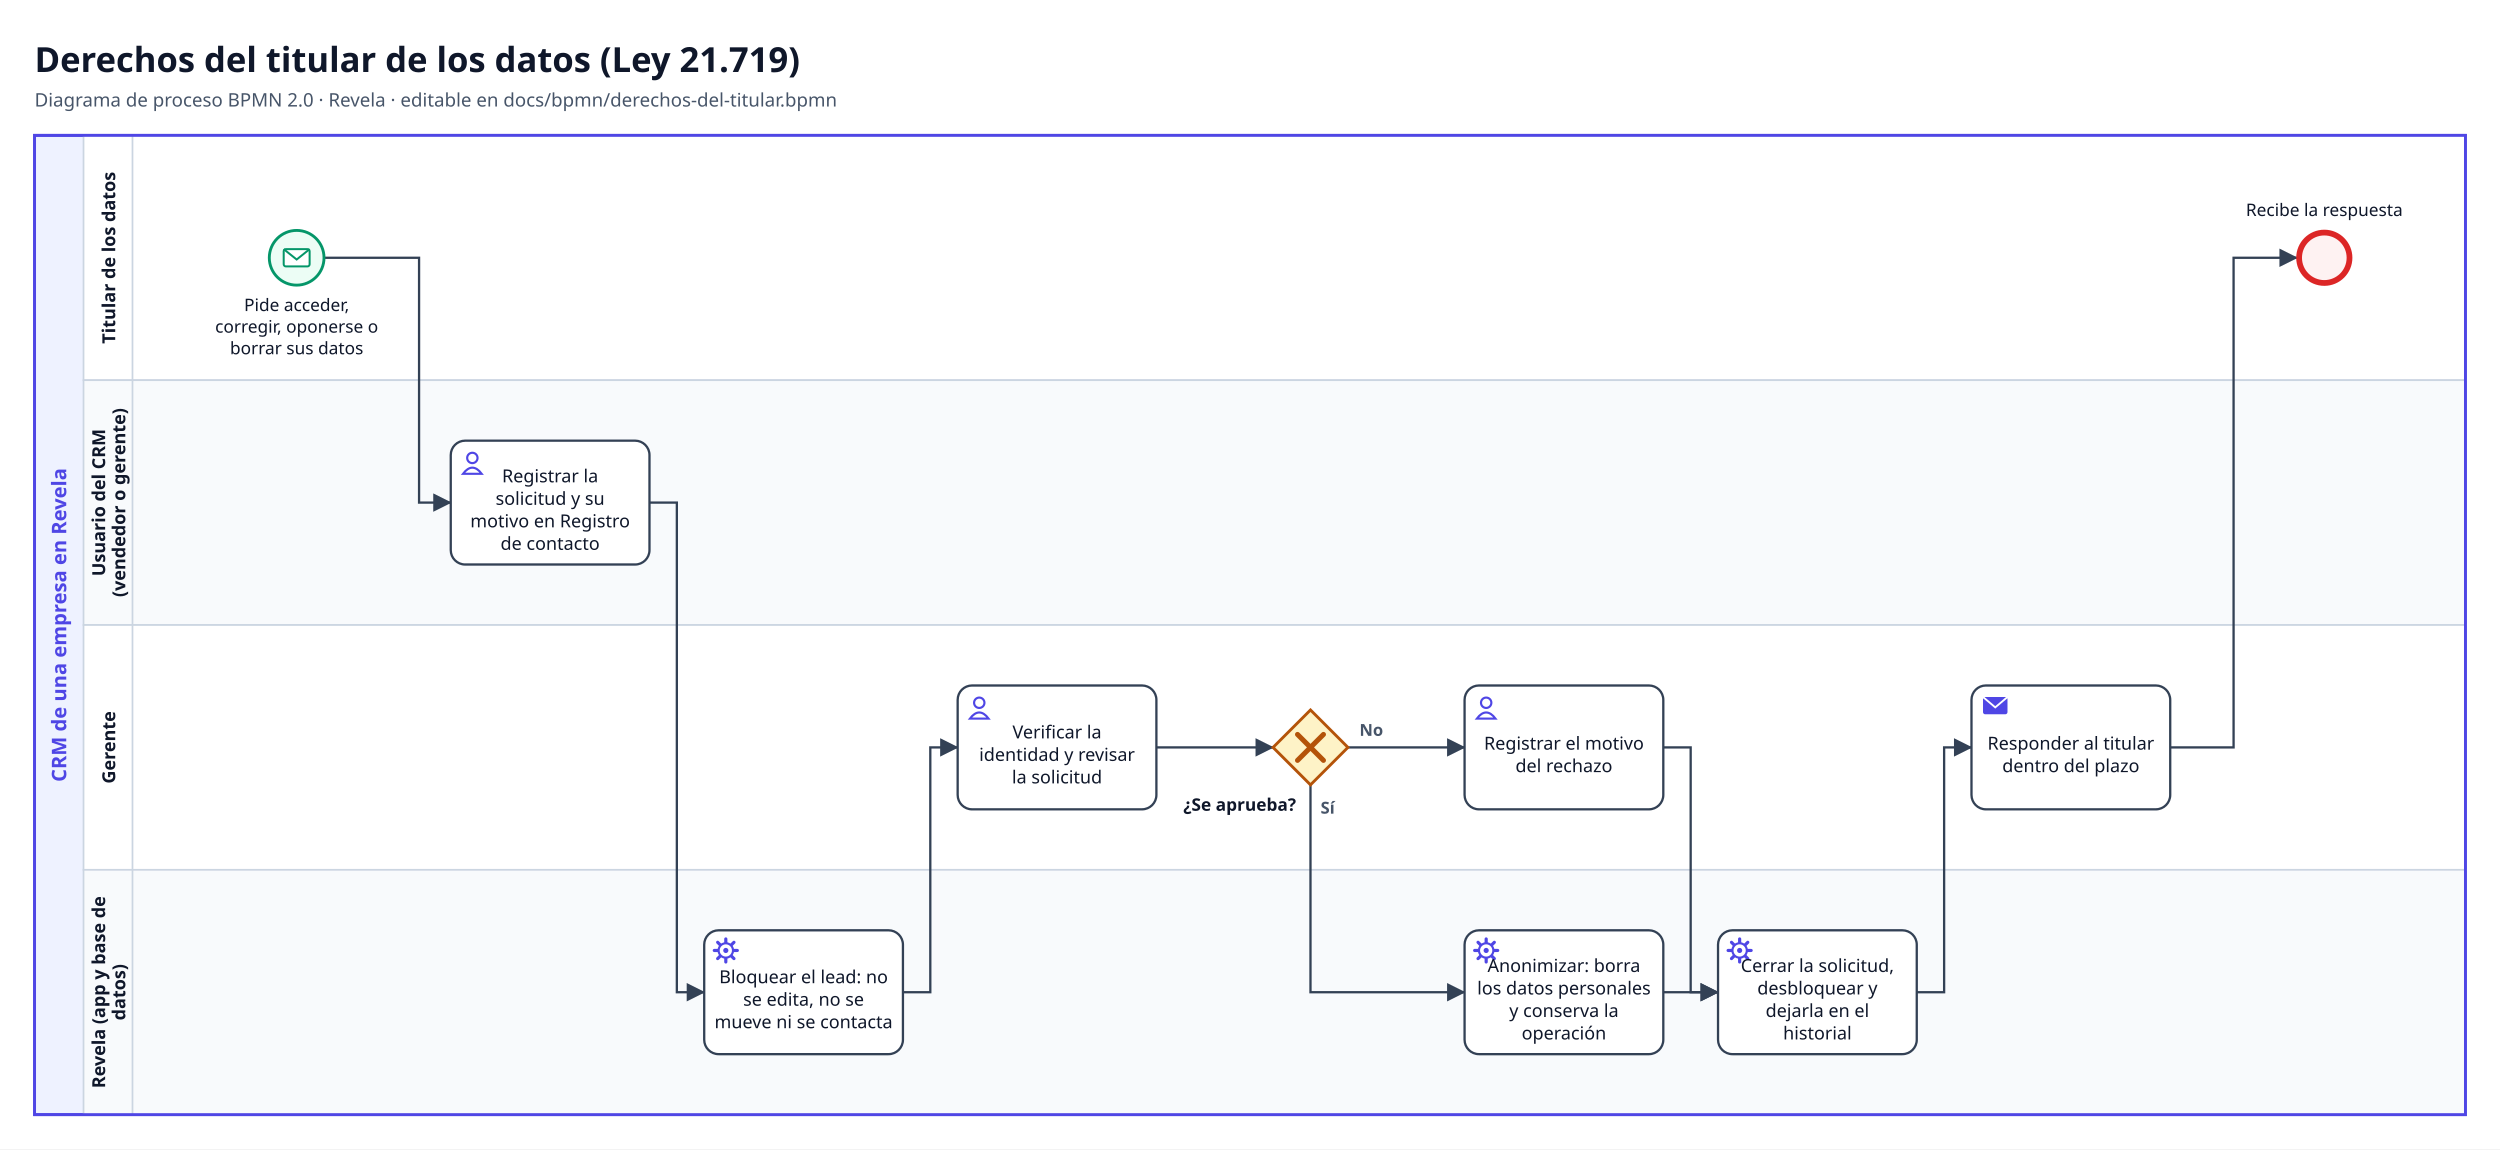
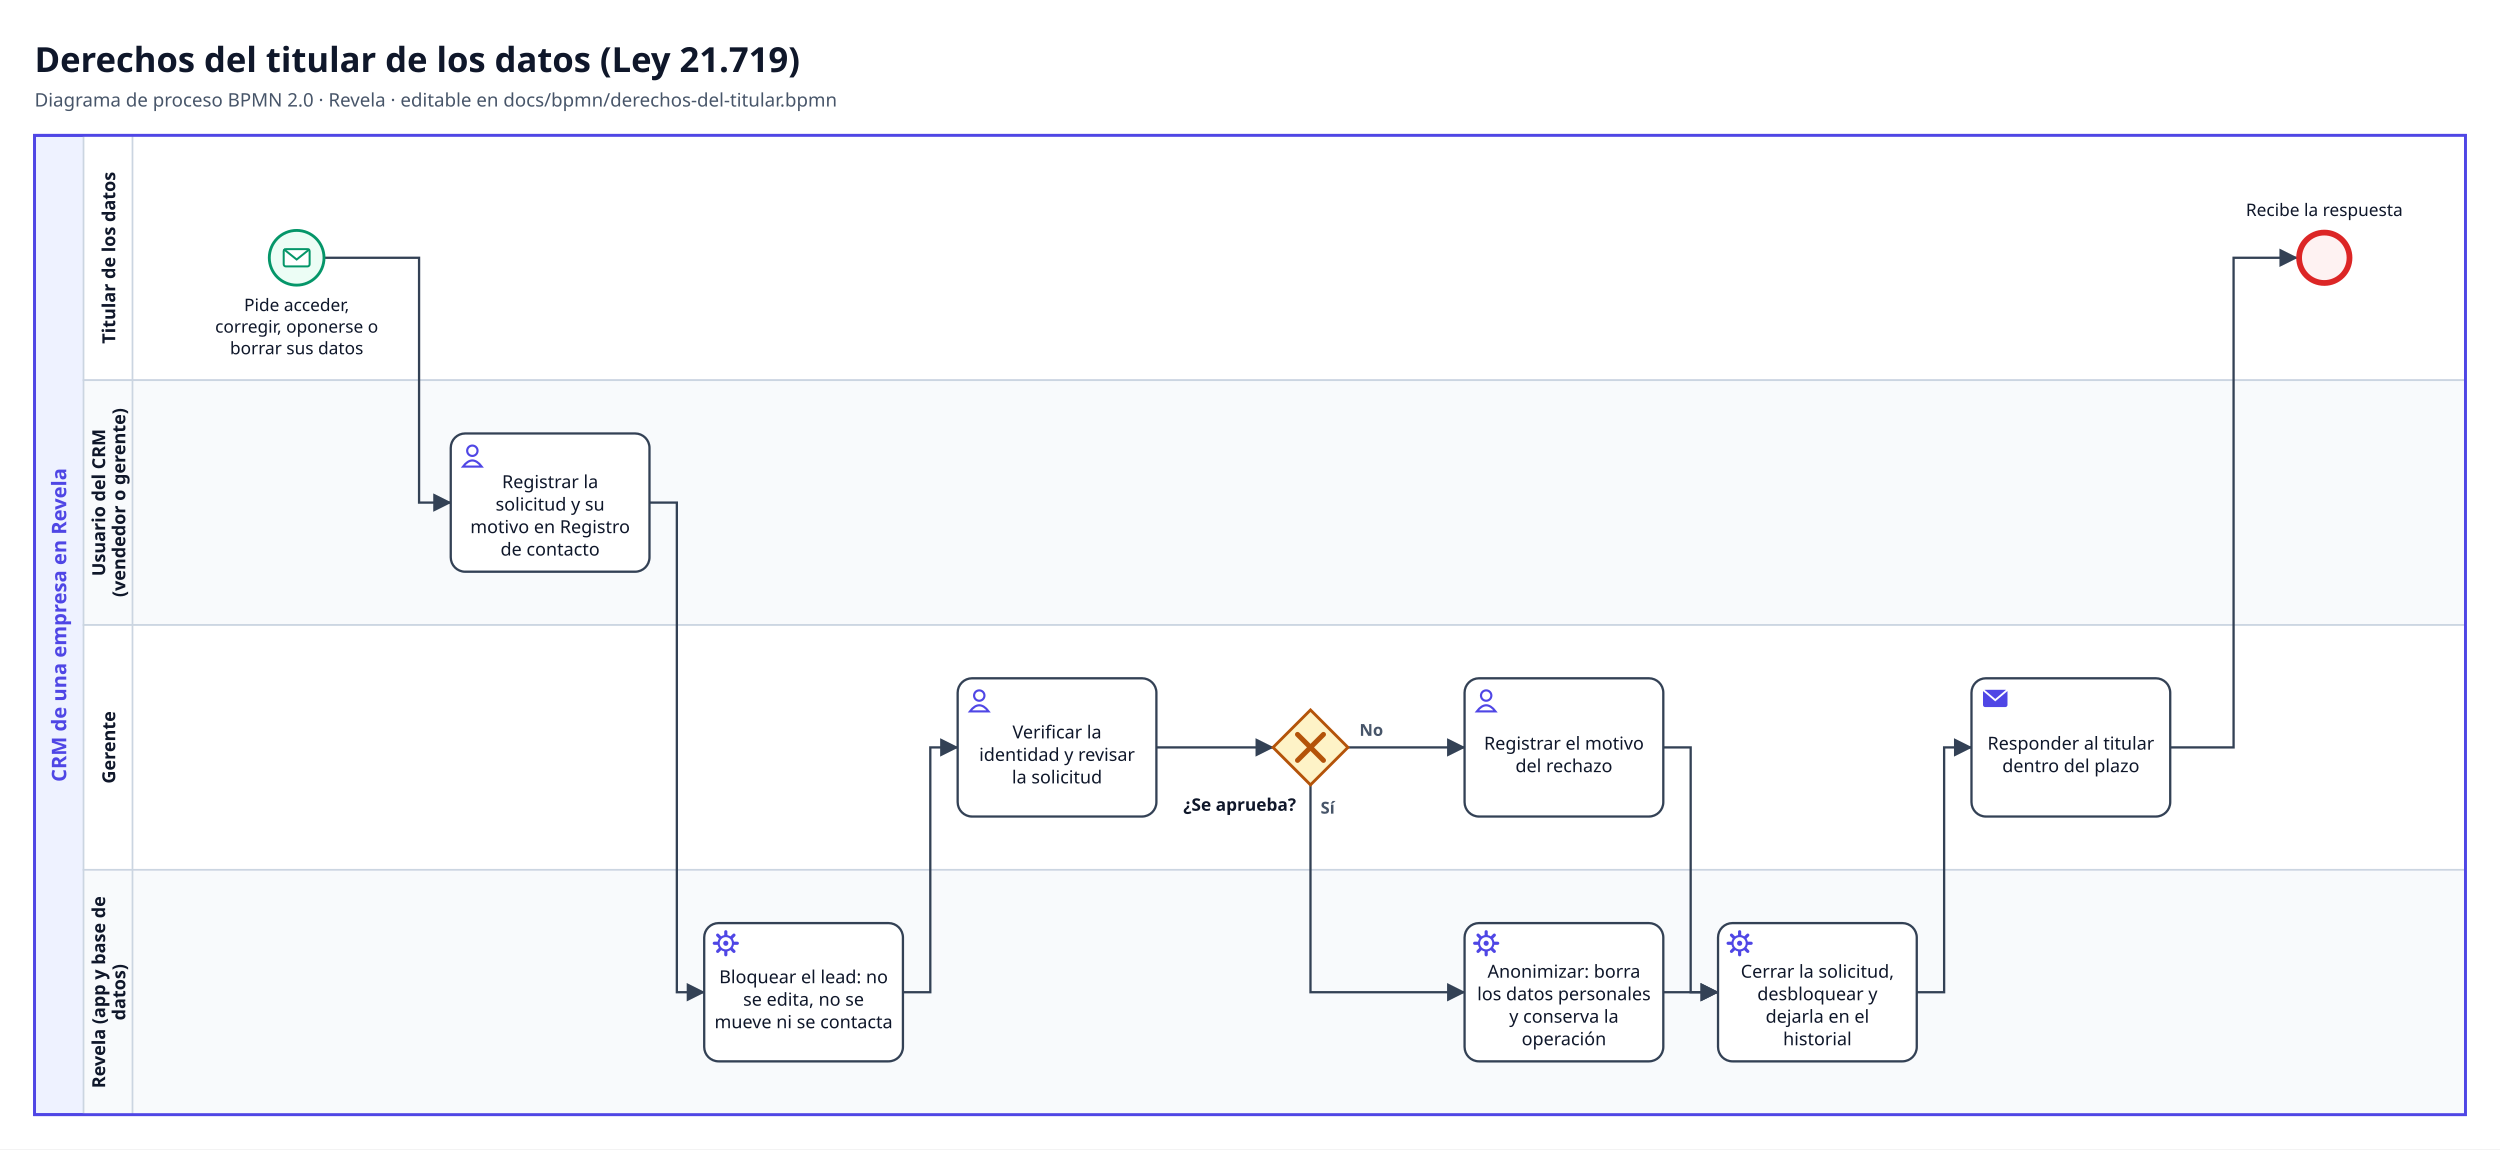
<svg xmlns="http://www.w3.org/2000/svg" width="1736" height="798" viewBox="0 0 1736 798">
  <defs>
    <marker id="flecha" viewBox="0 0 10 10" refX="9.5" refY="5" markerWidth="8" markerHeight="8" orient="auto-start-reverse">
      <path d="M 0 0 L 10 5 L 0 10 z" fill="#334155" />
    </marker>
  </defs>
  <rect width="100%" height="100%" fill="#FFFFFF" />
  <text x="24" y="50" font-size="24" font-weight="700" fill="#0F172A" text-anchor="start" font-family="'Segoe UI', system-ui, sans-serif">Derechos del titular de los datos (Ley 21.719)</text>
  <text x="24" y="74" font-size="13" font-weight="400" fill="#475569" text-anchor="start" font-family="'Segoe UI', system-ui, sans-serif">Diagrama de proceso BPMN 2.0 · Revela · editable en docs/bpmn/derechos-del-titular.bpmn</text>
  <rect x="24" y="94" width="1688" height="680" fill="#EEF2FF" stroke="#4F46E5" stroke-width="2" />
  <text x="46" y="434" font-size="14" font-weight="700" fill="#4F46E5" text-anchor="middle" font-family="'Segoe UI', system-ui, sans-serif" transform="rotate(-90 46 434)">CRM de una empresa en Revela</text>
  <rect x="58" y="94" width="1654" height="170" fill="#FFFFFF" stroke="#CBD5E1" stroke-width="1.2" />
  <line x1="92" y1="94" x2="92" y2="264" stroke="#CBD5E1" stroke-width="1.2" />
  <text x="80" y="179" font-size="12.5" font-weight="600" fill="#0F172A" text-anchor="middle" font-family="'Segoe UI', system-ui, sans-serif" transform="rotate(-90 80 179)">Titular de los datos</text>
  <rect x="58" y="264" width="1654" height="170" fill="#F8FAFC" stroke="#CBD5E1" stroke-width="1.2" />
  <line x1="92" y1="264" x2="92" y2="434" stroke="#CBD5E1" stroke-width="1.2" />
  <text x="73" y="349" font-size="12.5" font-weight="600" fill="#0F172A" text-anchor="middle" font-family="'Segoe UI', system-ui, sans-serif" transform="rotate(-90 73 349)">Usuario del CRM</text>
  <text x="87" y="349" font-size="12.5" font-weight="600" fill="#0F172A" text-anchor="middle" font-family="'Segoe UI', system-ui, sans-serif" transform="rotate(-90 87 349)">(vendedor o gerente)</text>
  <rect x="58" y="434" width="1654" height="170" fill="#FFFFFF" stroke="#CBD5E1" stroke-width="1.2" />
  <line x1="92" y1="434" x2="92" y2="604" stroke="#CBD5E1" stroke-width="1.2" />
  <text x="80" y="519" font-size="12.5" font-weight="600" fill="#0F172A" text-anchor="middle" font-family="'Segoe UI', system-ui, sans-serif" transform="rotate(-90 80 519)">Gerente</text>
  <rect x="58" y="604" width="1654" height="170" fill="#F8FAFC" stroke="#CBD5E1" stroke-width="1.2" />
  <line x1="92" y1="604" x2="92" y2="774" stroke="#CBD5E1" stroke-width="1.2" />
  <text x="73" y="689" font-size="12.5" font-weight="600" fill="#0F172A" text-anchor="middle" font-family="'Segoe UI', system-ui, sans-serif" transform="rotate(-90 73 689)">Revela (app y base de</text>
  <text x="87" y="689" font-size="12.5" font-weight="600" fill="#0F172A" text-anchor="middle" font-family="'Segoe UI', system-ui, sans-serif" transform="rotate(-90 87 689)">datos)</text>
  <rect x="24" y="94" width="1688" height="680" fill="none" stroke="#4F46E5" stroke-width="2" />
  <path d="M 225 179 L 291 179 L 291 349 L 313 349" fill="none" stroke="#334155" stroke-width="1.6" marker-end="url(#flecha)" />
  <path d="M 451 349 L 470 349 L 470 689 L 489 689" fill="none" stroke="#334155" stroke-width="1.6" marker-end="url(#flecha)" />
  <path d="M 627 689 L 646 689 L 646 519 L 665 519" fill="none" stroke="#334155" stroke-width="1.6" marker-end="url(#flecha)" />
  <path d="M 803 519 L 884 519" fill="none" stroke="#334155" stroke-width="1.6" marker-end="url(#flecha)" />
  <path d="M 936 519 L 1017 519" fill="none" stroke="#334155" stroke-width="1.6" marker-end="url(#flecha)" />
  <text x="944" y="511" font-size="11.5" font-weight="600" fill="#475569" text-anchor="start" font-family="'Segoe UI', system-ui, sans-serif">No</text>
  <path d="M 910 545 L 910 689 L 1017 689" fill="none" stroke="#334155" stroke-width="1.6" marker-end="url(#flecha)" />
  <text x="917" y="565" font-size="11.5" font-weight="600" fill="#475569" text-anchor="start" font-family="'Segoe UI', system-ui, sans-serif">Sí</text>
  <path d="M 1155 519 L 1174 519 L 1174 689 L 1193 689" fill="none" stroke="#334155" stroke-width="1.6" marker-end="url(#flecha)" />
  <path d="M 1155 689 L 1193 689" fill="none" stroke="#334155" stroke-width="1.6" marker-end="url(#flecha)" />
  <path d="M 1331 689 L 1350 689 L 1350 519 L 1369 519" fill="none" stroke="#334155" stroke-width="1.6" marker-end="url(#flecha)" />
  <path d="M 1507 519 L 1551 519 L 1551 179 L 1595 179" fill="none" stroke="#334155" stroke-width="1.6" marker-end="url(#flecha)" />
  <circle cx="206" cy="179" r="19" fill="#ECFDF5" stroke="#059669" stroke-width="2" />
  <rect x="197" y="173" width="18" height="12" rx="1.5" fill="#FFFFFF" stroke="#059669" stroke-width="1.4" />
  <path d="M 197 173 L 206 180.2 L 215 173" fill="none" stroke="#059669" stroke-width="1.4" />
  <text x="206" y="216" font-size="12" font-weight="400" fill="#0F172A" text-anchor="middle" font-family="'Segoe UI', system-ui, sans-serif">Pide acceder,</text>
  <text x="206" y="231" font-size="12" font-weight="400" fill="#0F172A" text-anchor="middle" font-family="'Segoe UI', system-ui, sans-serif">corregir, oponerse o</text>
  <text x="206" y="246" font-size="12" font-weight="400" fill="#0F172A" text-anchor="middle" font-family="'Segoe UI', system-ui, sans-serif">borrar sus datos</text>
-   <rect x="313" y="306" width="138" height="86" rx="10" fill="#FFFFFF" stroke="#334155" stroke-width="1.6" />
-   <circle cx="328" cy="318" r="3.6" fill="none" stroke="#4F46E5" stroke-width="1.5" />
-   <path d="M 321.5 329 Q 328 320.5 334.5 329 Z" fill="none" stroke="#4F46E5" stroke-width="1.5" />
-   <text x="382" y="334.938" font-size="12.5" font-weight="400" fill="#0F172A" text-anchor="middle" font-family="'Segoe UI', system-ui, sans-serif">Registrar la</text>
-   <text x="382" y="350.562" font-size="12.5" font-weight="400" fill="#0F172A" text-anchor="middle" font-family="'Segoe UI', system-ui, sans-serif">solicitud y su</text>
-   <text x="382" y="366.188" font-size="12.5" font-weight="400" fill="#0F172A" text-anchor="middle" font-family="'Segoe UI', system-ui, sans-serif">motivo en Registro</text>
-   <text x="382" y="381.812" font-size="12.5" font-weight="400" fill="#0F172A" text-anchor="middle" font-family="'Segoe UI', system-ui, sans-serif">de contacto</text>
-   <rect x="489" y="646" width="138" height="86" rx="10" fill="#FFFFFF" stroke="#334155" stroke-width="1.6" />
-   <line x1="509" y1="660" x2="512" y2="660" stroke="#4F46E5" stroke-width="2.2" stroke-linecap="round" />
-   <line x1="507.536" y1="663.536" x2="509.657" y2="665.657" stroke="#4F46E5" stroke-width="2.2" stroke-linecap="round" />
-   <line x1="504" y1="665" x2="504" y2="668" stroke="#4F46E5" stroke-width="2.2" stroke-linecap="round" />
-   <line x1="500.464" y1="663.536" x2="498.343" y2="665.657" stroke="#4F46E5" stroke-width="2.2" stroke-linecap="round" />
-   <line x1="499" y1="660" x2="496" y2="660" stroke="#4F46E5" stroke-width="2.2" stroke-linecap="round" />
-   <line x1="500.464" y1="656.464" x2="498.343" y2="654.343" stroke="#4F46E5" stroke-width="2.2" stroke-linecap="round" />
-   <line x1="504" y1="655" x2="504" y2="652" stroke="#4F46E5" stroke-width="2.2" stroke-linecap="round" />
-   <line x1="507.536" y1="656.464" x2="509.657" y2="654.343" stroke="#4F46E5" stroke-width="2.2" stroke-linecap="round" />
-   <circle cx="504" cy="660" r="5" fill="#FFFFFF" stroke="#4F46E5" stroke-width="1.5" />
-   <circle cx="504" cy="660" r="1.8" fill="#4F46E5" />
+   <rect x="313" y="301" width="138" height="96" rx="10" fill="#FFFFFF" stroke="#334155" stroke-width="1.6" />
+   <circle cx="328" cy="313" r="3.6" fill="none" stroke="#4F46E5" stroke-width="1.5" />
+   <path d="M 321.5 324 Q 328 315.5 334.5 324 Z" fill="none" stroke="#4F46E5" stroke-width="1.5" />
+   <text x="382" y="338.938" font-size="12.5" font-weight="400" fill="#0F172A" text-anchor="middle" font-family="'Segoe UI', system-ui, sans-serif">Registrar la</text>
+   <text x="382" y="354.562" font-size="12.5" font-weight="400" fill="#0F172A" text-anchor="middle" font-family="'Segoe UI', system-ui, sans-serif">solicitud y su</text>
+   <text x="382" y="370.188" font-size="12.5" font-weight="400" fill="#0F172A" text-anchor="middle" font-family="'Segoe UI', system-ui, sans-serif">motivo en Registro</text>
+   <text x="382" y="385.812" font-size="12.5" font-weight="400" fill="#0F172A" text-anchor="middle" font-family="'Segoe UI', system-ui, sans-serif">de contacto</text>
+   <rect x="489" y="641" width="138" height="96" rx="10" fill="#FFFFFF" stroke="#334155" stroke-width="1.6" />
+   <line x1="509" y1="655" x2="512" y2="655" stroke="#4F46E5" stroke-width="2.2" stroke-linecap="round" />
+   <line x1="507.536" y1="658.536" x2="509.657" y2="660.657" stroke="#4F46E5" stroke-width="2.2" stroke-linecap="round" />
+   <line x1="504" y1="660" x2="504" y2="663" stroke="#4F46E5" stroke-width="2.2" stroke-linecap="round" />
+   <line x1="500.464" y1="658.536" x2="498.343" y2="660.657" stroke="#4F46E5" stroke-width="2.2" stroke-linecap="round" />
+   <line x1="499" y1="655" x2="496" y2="655" stroke="#4F46E5" stroke-width="2.2" stroke-linecap="round" />
+   <line x1="500.464" y1="651.464" x2="498.343" y2="649.343" stroke="#4F46E5" stroke-width="2.2" stroke-linecap="round" />
+   <line x1="504" y1="650" x2="504" y2="647" stroke="#4F46E5" stroke-width="2.2" stroke-linecap="round" />
+   <line x1="507.536" y1="651.464" x2="509.657" y2="649.343" stroke="#4F46E5" stroke-width="2.2" stroke-linecap="round" />
+   <circle cx="504" cy="655" r="5" fill="#FFFFFF" stroke="#4F46E5" stroke-width="1.5" />
+   <circle cx="504" cy="655" r="1.8" fill="#4F46E5" />
  <text x="558" y="682.75" font-size="12.5" font-weight="400" fill="#0F172A" text-anchor="middle" font-family="'Segoe UI', system-ui, sans-serif">Bloquear el lead: no</text>
  <text x="558" y="698.375" font-size="12.5" font-weight="400" fill="#0F172A" text-anchor="middle" font-family="'Segoe UI', system-ui, sans-serif">se edita, no se</text>
  <text x="558" y="714" font-size="12.5" font-weight="400" fill="#0F172A" text-anchor="middle" font-family="'Segoe UI', system-ui, sans-serif">mueve ni se contacta</text>
-   <rect x="665" y="476" width="138" height="86" rx="10" fill="#FFFFFF" stroke="#334155" stroke-width="1.6" />
-   <circle cx="680" cy="488" r="3.6" fill="none" stroke="#4F46E5" stroke-width="1.5" />
-   <path d="M 673.5 499 Q 680 490.5 686.5 499 Z" fill="none" stroke="#4F46E5" stroke-width="1.5" />
+   <rect x="665" y="471" width="138" height="96" rx="10" fill="#FFFFFF" stroke="#334155" stroke-width="1.6" />
+   <circle cx="680" cy="483" r="3.6" fill="none" stroke="#4F46E5" stroke-width="1.5" />
+   <path d="M 673.5 494 Q 680 485.5 686.5 494 Z" fill="none" stroke="#4F46E5" stroke-width="1.5" />
  <text x="734" y="512.75" font-size="12.5" font-weight="400" fill="#0F172A" text-anchor="middle" font-family="'Segoe UI', system-ui, sans-serif">Verificar la</text>
  <text x="734" y="528.375" font-size="12.5" font-weight="400" fill="#0F172A" text-anchor="middle" font-family="'Segoe UI', system-ui, sans-serif">identidad y revisar</text>
  <text x="734" y="544" font-size="12.5" font-weight="400" fill="#0F172A" text-anchor="middle" font-family="'Segoe UI', system-ui, sans-serif">la solicitud</text>
  <path d="M 910 493 L 936 519 L 910 545 L 884 519 Z" fill="#FEF3C7" stroke="#B45309" stroke-width="2" />
  <path d="M 901 510 L 919 528 M 919 510 L 901 528" stroke="#B45309" stroke-width="3.5" stroke-linecap="round" />
  <text x="900" y="563" font-size="12" font-weight="600" fill="#0F172A" text-anchor="end" font-family="'Segoe UI', system-ui, sans-serif">¿Se aprueba?</text>
-   <rect x="1017" y="476" width="138" height="86" rx="10" fill="#FFFFFF" stroke="#334155" stroke-width="1.6" />
-   <circle cx="1032" cy="488" r="3.6" fill="none" stroke="#4F46E5" stroke-width="1.5" />
-   <path d="M 1025.5 499 Q 1032 490.5 1038.5 499 Z" fill="none" stroke="#4F46E5" stroke-width="1.5" />
+   <rect x="1017" y="471" width="138" height="96" rx="10" fill="#FFFFFF" stroke="#334155" stroke-width="1.6" />
+   <circle cx="1032" cy="483" r="3.6" fill="none" stroke="#4F46E5" stroke-width="1.5" />
+   <path d="M 1025.5 494 Q 1032 485.5 1038.5 494 Z" fill="none" stroke="#4F46E5" stroke-width="1.5" />
  <text x="1086" y="520.562" font-size="12.5" font-weight="400" fill="#0F172A" text-anchor="middle" font-family="'Segoe UI', system-ui, sans-serif">Registrar el motivo</text>
  <text x="1086" y="536.188" font-size="12.5" font-weight="400" fill="#0F172A" text-anchor="middle" font-family="'Segoe UI', system-ui, sans-serif">del rechazo</text>
-   <rect x="1017" y="646" width="138" height="86" rx="10" fill="#FFFFFF" stroke="#334155" stroke-width="1.6" />
-   <line x1="1037" y1="660" x2="1040" y2="660" stroke="#4F46E5" stroke-width="2.2" stroke-linecap="round" />
-   <line x1="1035.536" y1="663.536" x2="1037.657" y2="665.657" stroke="#4F46E5" stroke-width="2.2" stroke-linecap="round" />
-   <line x1="1032" y1="665" x2="1032" y2="668" stroke="#4F46E5" stroke-width="2.2" stroke-linecap="round" />
-   <line x1="1028.464" y1="663.536" x2="1026.343" y2="665.657" stroke="#4F46E5" stroke-width="2.2" stroke-linecap="round" />
-   <line x1="1027" y1="660" x2="1024" y2="660" stroke="#4F46E5" stroke-width="2.2" stroke-linecap="round" />
-   <line x1="1028.464" y1="656.464" x2="1026.343" y2="654.343" stroke="#4F46E5" stroke-width="2.2" stroke-linecap="round" />
-   <line x1="1032" y1="655" x2="1032" y2="652" stroke="#4F46E5" stroke-width="2.2" stroke-linecap="round" />
-   <line x1="1035.536" y1="656.464" x2="1037.657" y2="654.343" stroke="#4F46E5" stroke-width="2.2" stroke-linecap="round" />
-   <circle cx="1032" cy="660" r="5" fill="#FFFFFF" stroke="#4F46E5" stroke-width="1.5" />
-   <circle cx="1032" cy="660" r="1.8" fill="#4F46E5" />
-   <text x="1086" y="674.938" font-size="12.5" font-weight="400" fill="#0F172A" text-anchor="middle" font-family="'Segoe UI', system-ui, sans-serif">Anonimizar: borra</text>
-   <text x="1086" y="690.562" font-size="12.5" font-weight="400" fill="#0F172A" text-anchor="middle" font-family="'Segoe UI', system-ui, sans-serif">los datos personales</text>
-   <text x="1086" y="706.188" font-size="12.5" font-weight="400" fill="#0F172A" text-anchor="middle" font-family="'Segoe UI', system-ui, sans-serif">y conserva la</text>
-   <text x="1086" y="721.812" font-size="12.5" font-weight="400" fill="#0F172A" text-anchor="middle" font-family="'Segoe UI', system-ui, sans-serif">operación</text>
-   <rect x="1193" y="646" width="138" height="86" rx="10" fill="#FFFFFF" stroke="#334155" stroke-width="1.6" />
-   <line x1="1213" y1="660" x2="1216" y2="660" stroke="#4F46E5" stroke-width="2.2" stroke-linecap="round" />
-   <line x1="1211.536" y1="663.536" x2="1213.657" y2="665.657" stroke="#4F46E5" stroke-width="2.2" stroke-linecap="round" />
-   <line x1="1208" y1="665" x2="1208" y2="668" stroke="#4F46E5" stroke-width="2.2" stroke-linecap="round" />
-   <line x1="1204.464" y1="663.536" x2="1202.343" y2="665.657" stroke="#4F46E5" stroke-width="2.2" stroke-linecap="round" />
-   <line x1="1203" y1="660" x2="1200" y2="660" stroke="#4F46E5" stroke-width="2.2" stroke-linecap="round" />
-   <line x1="1204.464" y1="656.464" x2="1202.343" y2="654.343" stroke="#4F46E5" stroke-width="2.2" stroke-linecap="round" />
-   <line x1="1208" y1="655" x2="1208" y2="652" stroke="#4F46E5" stroke-width="2.2" stroke-linecap="round" />
-   <line x1="1211.536" y1="656.464" x2="1213.657" y2="654.343" stroke="#4F46E5" stroke-width="2.2" stroke-linecap="round" />
-   <circle cx="1208" cy="660" r="5" fill="#FFFFFF" stroke="#4F46E5" stroke-width="1.5" />
-   <circle cx="1208" cy="660" r="1.8" fill="#4F46E5" />
-   <text x="1262" y="674.938" font-size="12.5" font-weight="400" fill="#0F172A" text-anchor="middle" font-family="'Segoe UI', system-ui, sans-serif">Cerrar la solicitud,</text>
-   <text x="1262" y="690.562" font-size="12.5" font-weight="400" fill="#0F172A" text-anchor="middle" font-family="'Segoe UI', system-ui, sans-serif">desbloquear y</text>
-   <text x="1262" y="706.188" font-size="12.5" font-weight="400" fill="#0F172A" text-anchor="middle" font-family="'Segoe UI', system-ui, sans-serif">dejarla en el</text>
-   <text x="1262" y="721.812" font-size="12.5" font-weight="400" fill="#0F172A" text-anchor="middle" font-family="'Segoe UI', system-ui, sans-serif">historial</text>
-   <rect x="1369" y="476" width="138" height="86" rx="10" fill="#FFFFFF" stroke="#334155" stroke-width="1.6" />
-   <rect x="1377" y="484" width="17" height="12" rx="1.5" fill="#4F46E5" />
-   <path d="M 1377 484 L 1385.5 491.2 L 1394 484" fill="none" stroke="#FFFFFF" stroke-width="1.3" />
+   <rect x="1017" y="641" width="138" height="96" rx="10" fill="#FFFFFF" stroke="#334155" stroke-width="1.6" />
+   <line x1="1037" y1="655" x2="1040" y2="655" stroke="#4F46E5" stroke-width="2.2" stroke-linecap="round" />
+   <line x1="1035.536" y1="658.536" x2="1037.657" y2="660.657" stroke="#4F46E5" stroke-width="2.2" stroke-linecap="round" />
+   <line x1="1032" y1="660" x2="1032" y2="663" stroke="#4F46E5" stroke-width="2.2" stroke-linecap="round" />
+   <line x1="1028.464" y1="658.536" x2="1026.343" y2="660.657" stroke="#4F46E5" stroke-width="2.2" stroke-linecap="round" />
+   <line x1="1027" y1="655" x2="1024" y2="655" stroke="#4F46E5" stroke-width="2.2" stroke-linecap="round" />
+   <line x1="1028.464" y1="651.464" x2="1026.343" y2="649.343" stroke="#4F46E5" stroke-width="2.2" stroke-linecap="round" />
+   <line x1="1032" y1="650" x2="1032" y2="647" stroke="#4F46E5" stroke-width="2.2" stroke-linecap="round" />
+   <line x1="1035.536" y1="651.464" x2="1037.657" y2="649.343" stroke="#4F46E5" stroke-width="2.2" stroke-linecap="round" />
+   <circle cx="1032" cy="655" r="5" fill="#FFFFFF" stroke="#4F46E5" stroke-width="1.5" />
+   <circle cx="1032" cy="655" r="1.8" fill="#4F46E5" />
+   <text x="1086" y="678.938" font-size="12.5" font-weight="400" fill="#0F172A" text-anchor="middle" font-family="'Segoe UI', system-ui, sans-serif">Anonimizar: borra</text>
+   <text x="1086" y="694.562" font-size="12.5" font-weight="400" fill="#0F172A" text-anchor="middle" font-family="'Segoe UI', system-ui, sans-serif">los datos personales</text>
+   <text x="1086" y="710.188" font-size="12.5" font-weight="400" fill="#0F172A" text-anchor="middle" font-family="'Segoe UI', system-ui, sans-serif">y conserva la</text>
+   <text x="1086" y="725.812" font-size="12.5" font-weight="400" fill="#0F172A" text-anchor="middle" font-family="'Segoe UI', system-ui, sans-serif">operación</text>
+   <rect x="1193" y="641" width="138" height="96" rx="10" fill="#FFFFFF" stroke="#334155" stroke-width="1.6" />
+   <line x1="1213" y1="655" x2="1216" y2="655" stroke="#4F46E5" stroke-width="2.2" stroke-linecap="round" />
+   <line x1="1211.536" y1="658.536" x2="1213.657" y2="660.657" stroke="#4F46E5" stroke-width="2.2" stroke-linecap="round" />
+   <line x1="1208" y1="660" x2="1208" y2="663" stroke="#4F46E5" stroke-width="2.2" stroke-linecap="round" />
+   <line x1="1204.464" y1="658.536" x2="1202.343" y2="660.657" stroke="#4F46E5" stroke-width="2.2" stroke-linecap="round" />
+   <line x1="1203" y1="655" x2="1200" y2="655" stroke="#4F46E5" stroke-width="2.2" stroke-linecap="round" />
+   <line x1="1204.464" y1="651.464" x2="1202.343" y2="649.343" stroke="#4F46E5" stroke-width="2.2" stroke-linecap="round" />
+   <line x1="1208" y1="650" x2="1208" y2="647" stroke="#4F46E5" stroke-width="2.2" stroke-linecap="round" />
+   <line x1="1211.536" y1="651.464" x2="1213.657" y2="649.343" stroke="#4F46E5" stroke-width="2.2" stroke-linecap="round" />
+   <circle cx="1208" cy="655" r="5" fill="#FFFFFF" stroke="#4F46E5" stroke-width="1.5" />
+   <circle cx="1208" cy="655" r="1.8" fill="#4F46E5" />
+   <text x="1262" y="678.938" font-size="12.5" font-weight="400" fill="#0F172A" text-anchor="middle" font-family="'Segoe UI', system-ui, sans-serif">Cerrar la solicitud,</text>
+   <text x="1262" y="694.562" font-size="12.5" font-weight="400" fill="#0F172A" text-anchor="middle" font-family="'Segoe UI', system-ui, sans-serif">desbloquear y</text>
+   <text x="1262" y="710.188" font-size="12.5" font-weight="400" fill="#0F172A" text-anchor="middle" font-family="'Segoe UI', system-ui, sans-serif">dejarla en el</text>
+   <text x="1262" y="725.812" font-size="12.5" font-weight="400" fill="#0F172A" text-anchor="middle" font-family="'Segoe UI', system-ui, sans-serif">historial</text>
+   <rect x="1369" y="471" width="138" height="96" rx="10" fill="#FFFFFF" stroke="#334155" stroke-width="1.6" />
+   <rect x="1377" y="479" width="17" height="12" rx="1.5" fill="#4F46E5" />
+   <path d="M 1377 479 L 1385.5 486.2 L 1394 479" fill="none" stroke="#FFFFFF" stroke-width="1.3" />
  <text x="1438" y="520.562" font-size="12.5" font-weight="400" fill="#0F172A" text-anchor="middle" font-family="'Segoe UI', system-ui, sans-serif">Responder al titular</text>
  <text x="1438" y="536.188" font-size="12.5" font-weight="400" fill="#0F172A" text-anchor="middle" font-family="'Segoe UI', system-ui, sans-serif">dentro del plazo</text>
  <circle cx="1614" cy="179" r="17.5" fill="#FEF2F2" stroke="#DC2626" stroke-width="4" />
  <text x="1614" y="150" font-size="12" font-weight="400" fill="#0F172A" text-anchor="middle" font-family="'Segoe UI', system-ui, sans-serif">Recibe la respuesta</text>
</svg>
